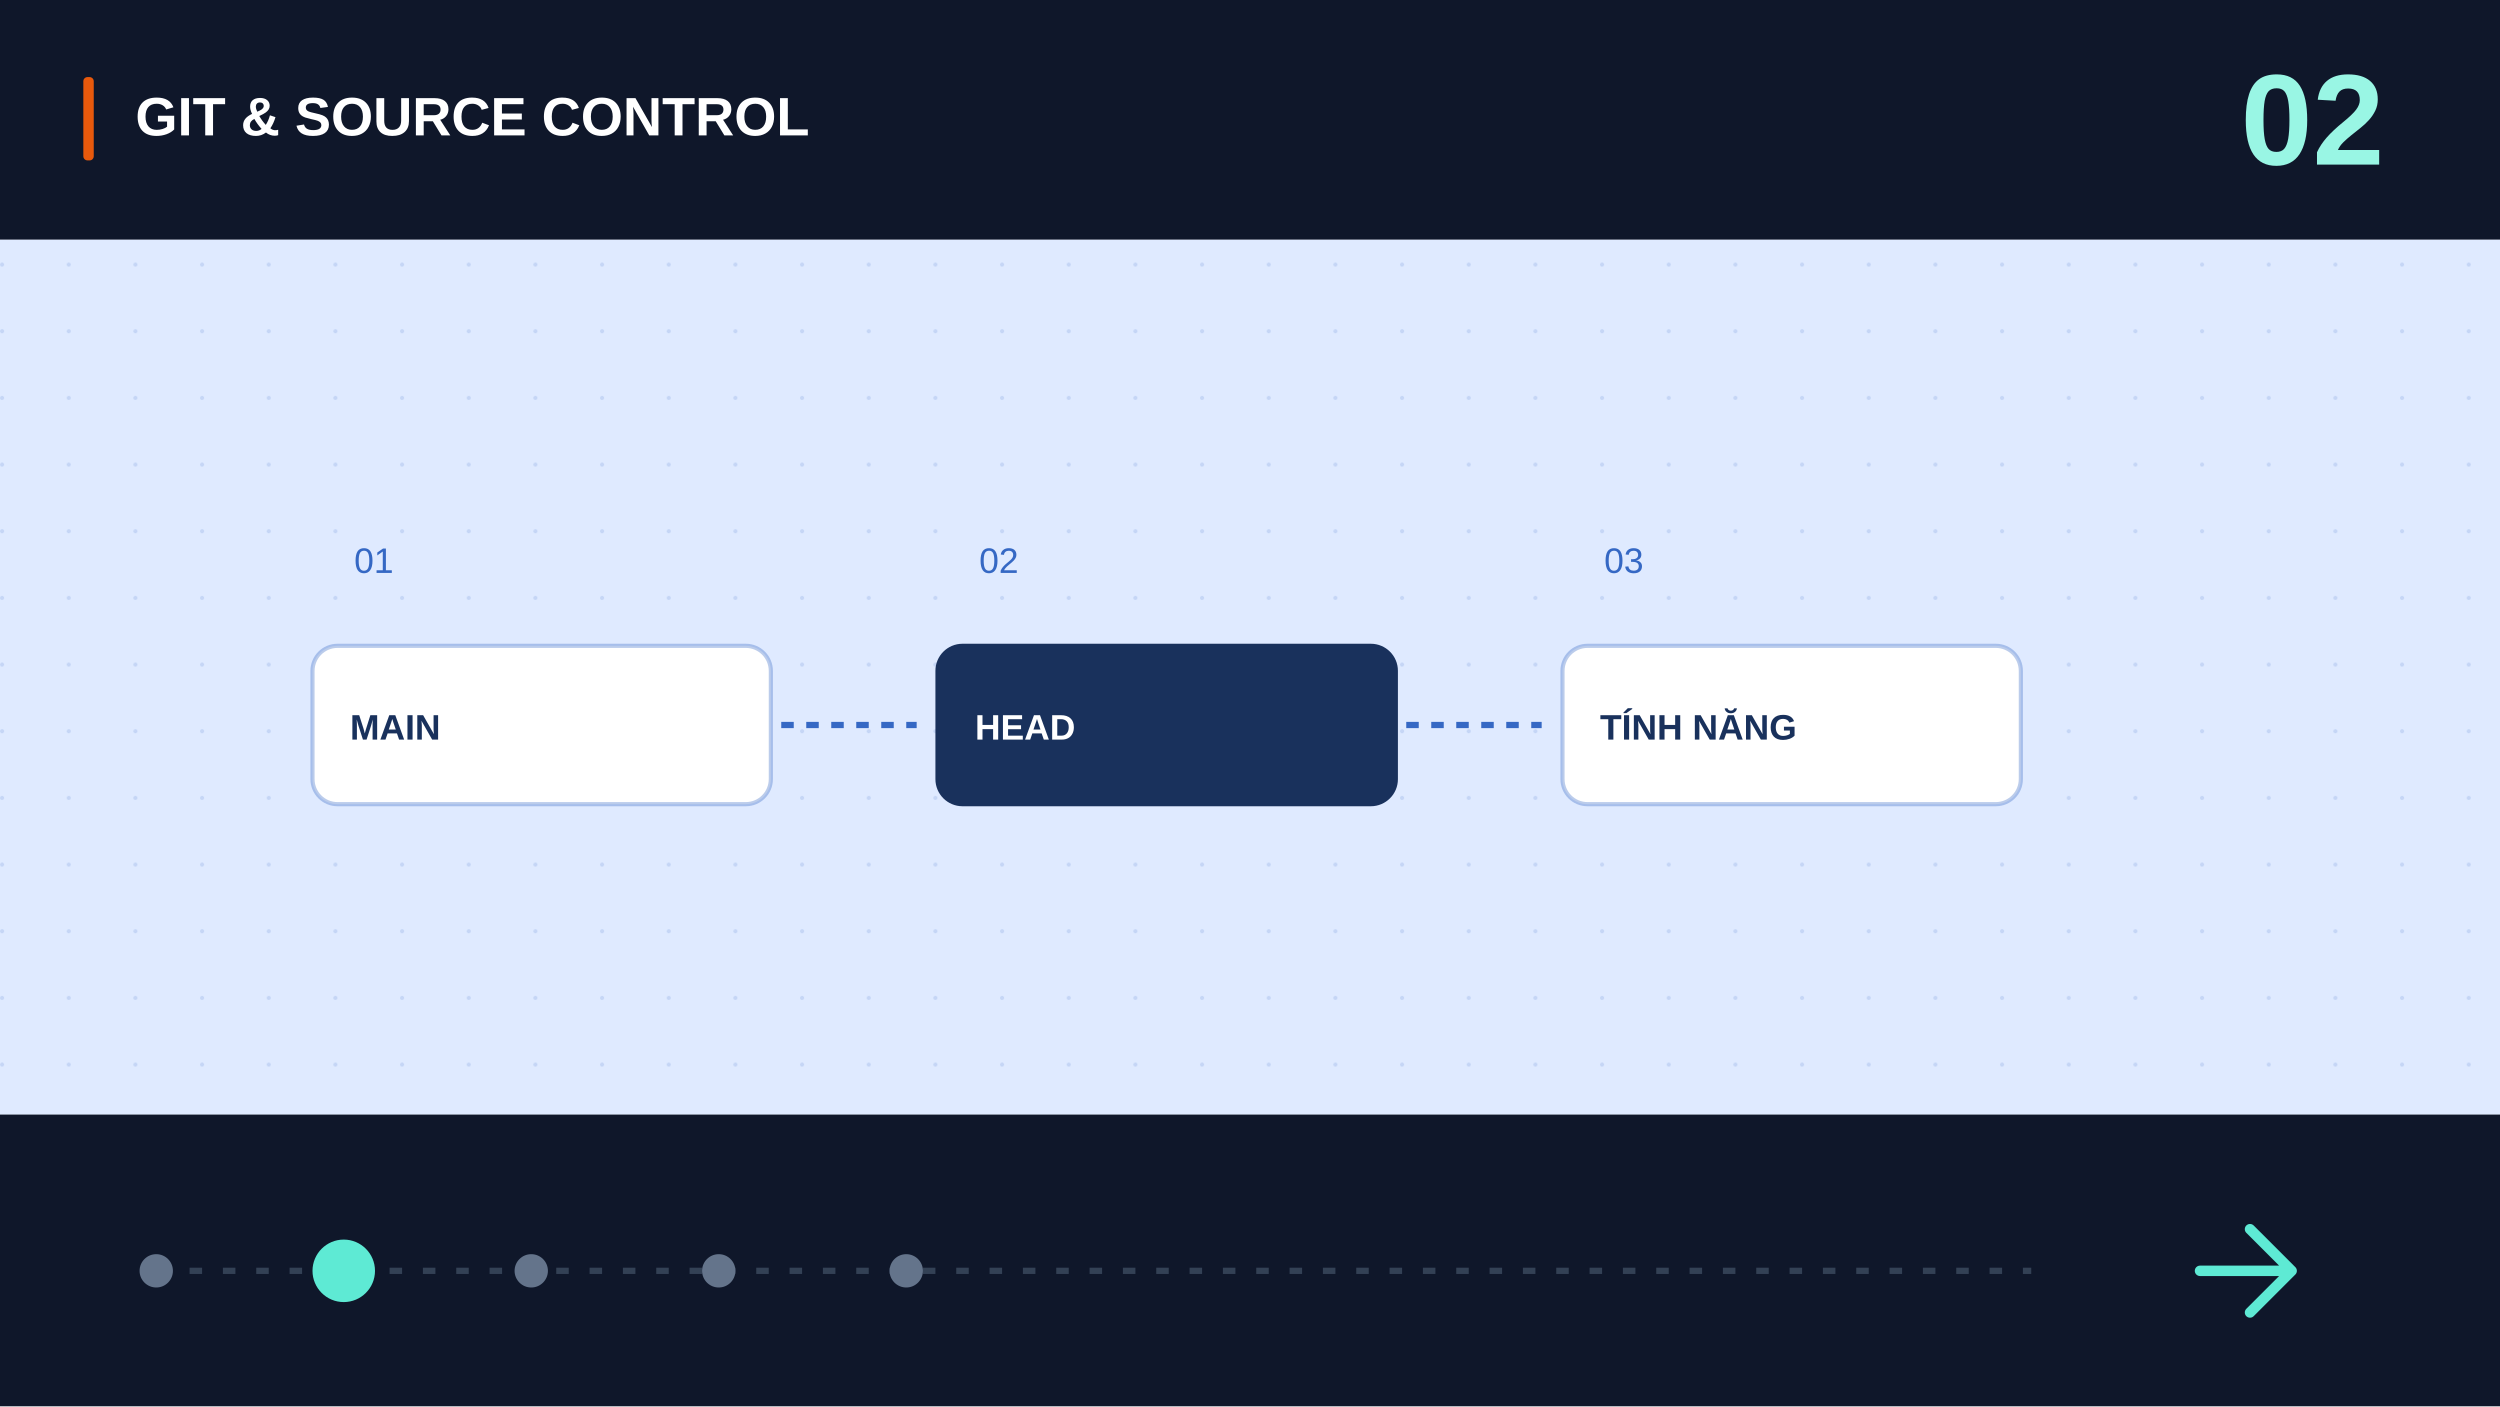
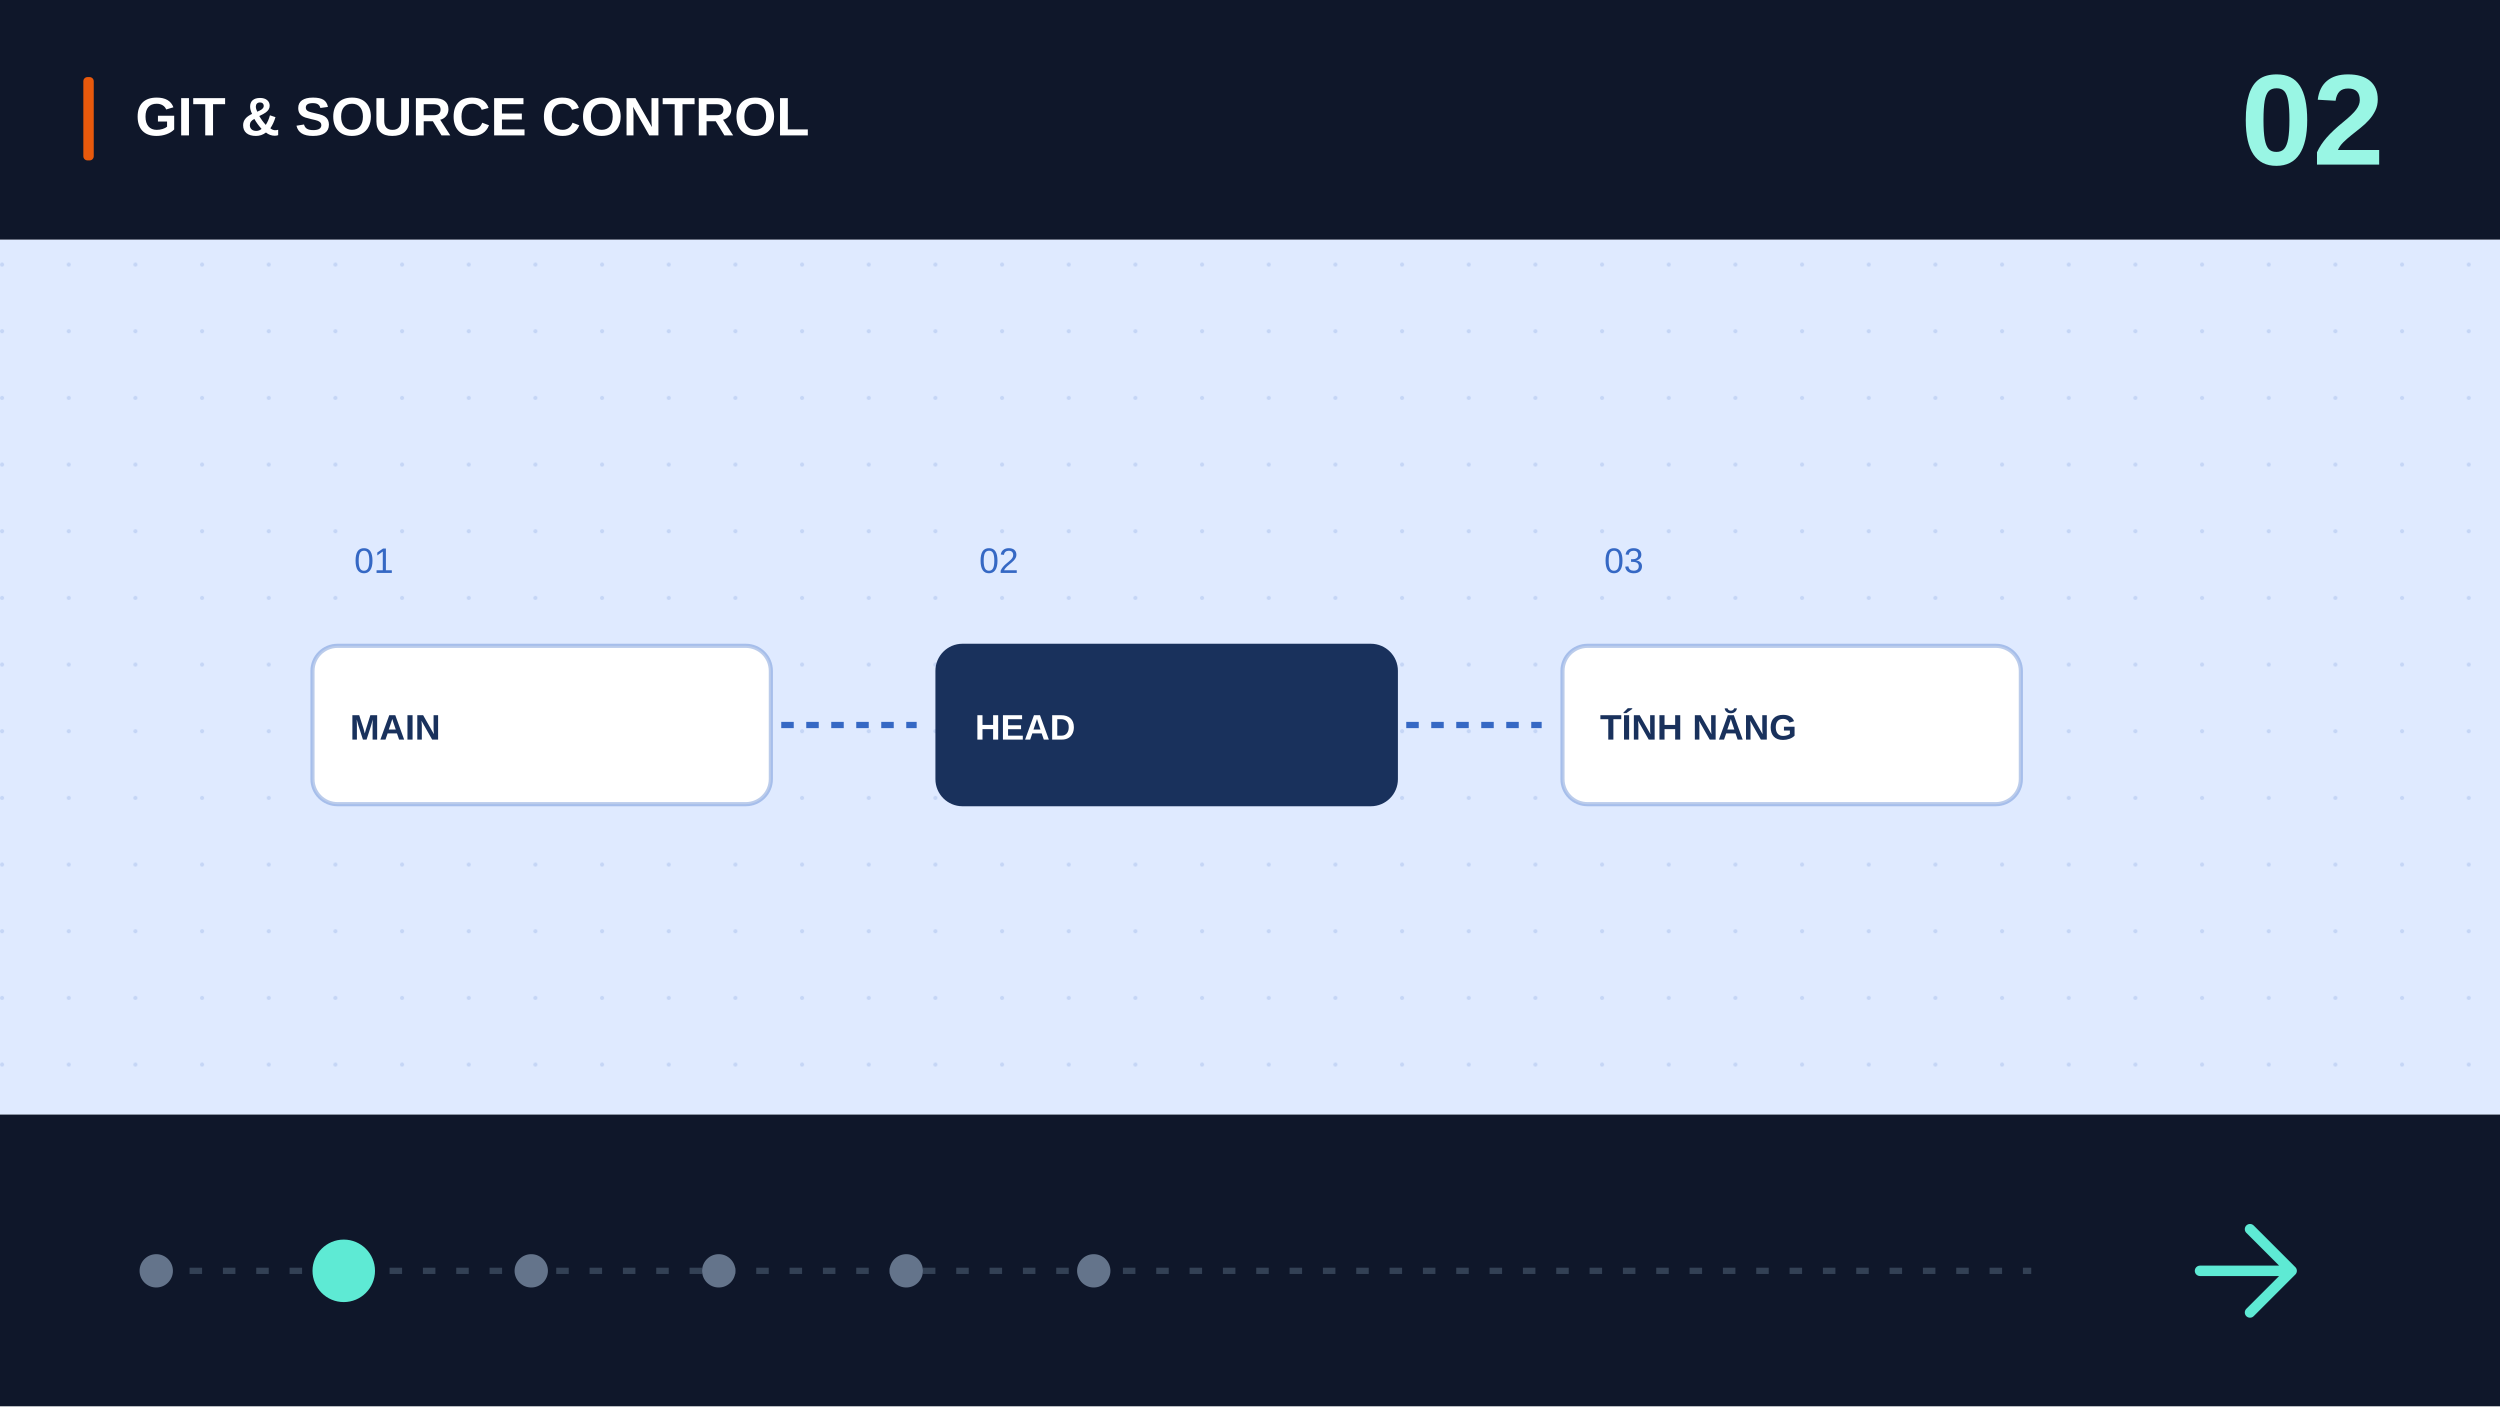
<svg xmlns="http://www.w3.org/2000/svg" width="1200" height="675" viewBox="0 0 1200 675">
  <rect width="1200" height="675" fill="#edf2f7" />
  <svg x="0" y="115" width="1200" height="420" viewBox="0 85 1200 420">
    <defs>
      <pattern id="grid" width="32" height="32" patternUnits="userSpaceOnUse">
        <circle cx="1" cy="1" r="1" fill="#3568c4" opacity=".15" />
      </pattern>
    </defs>
    <rect x="0" y="0" width="1200" height="675" rx="0" fill="#dfeaff" stroke="none" stroke-width="2" />
    <rect width="1200" height="675" fill="url(#grid)" />
    <text x="54" y="51" font-family="Arial, sans-serif" font-size="14" font-weight="600" fill="#19315c">ANTBLOG / ENGINEERING NOTES</text>
    <text x="1080" y="51" font-family="Arial, sans-serif" font-size="16" font-weight="500" fill="#19315c">657</text>
    <path d="M54 73L1146 73" stroke="#3568c433" stroke-width="3" fill="none" />
    <rect x="150" y="280" width="220" height="76" rx="12" fill="#ffffff" stroke="#3568c455" stroke-width="2" />
    <text x="168" y="325" font-family="Arial, sans-serif" font-size="17" font-weight="600" fill="#19315c">MAIN</text>
    <path d="M375 318L440 318" stroke="#3568c4" stroke-width="3" fill="none" stroke-dasharray="6 6" />
    <rect x="450" y="280" width="220" height="76" rx="12" fill="#19315c" stroke="#19315c" stroke-width="2" />
    <text x="468" y="325" font-family="Arial, sans-serif" font-size="17" font-weight="600" fill="#ffffff">HEAD</text>
    <path d="M675 318L740 318" stroke="#3568c4" stroke-width="3" fill="none" stroke-dasharray="6 6" />
    <rect x="750" y="280" width="220" height="76" rx="12" fill="#ffffff" stroke="#3568c455" stroke-width="2" />
    <text x="768" y="325" font-family="Arial, sans-serif" font-size="17" font-weight="600" fill="#19315c">TÍNH NĂNG</text>
    <text x="170" y="245" font-family="Arial, sans-serif" font-size="17" font-weight="500" fill="#3568c4">01</text>
    <text x="470" y="245" font-family="Arial, sans-serif" font-size="17" font-weight="500" fill="#3568c4">02</text>
    <text x="770" y="245" font-family="Arial, sans-serif" font-size="17" font-weight="500" fill="#3568c4">03</text>
    <rect x="0" y="507" width="1200" height="168" rx="0" fill="#19315c" stroke="none" stroke-width="2" />
    <rect x="54" y="539" width="5" height="81" rx="0" fill="#3568c4" stroke="none" stroke-width="2" />
    <text x="78" y="578" font-family="Arial, sans-serif" font-size="60" font-weight="700" fill="#ffffff">NHÁNH · HEAD</text>
    <text x="80" y="620" font-family="Arial, sans-serif" font-size="20" font-weight="500" fill="#cbd5e1">Con trỏ di động trên đồ thị commit</text>
  </svg>
  <rect width="1200" height="115" fill="#0f172a" />
  <rect x="40" y="37" width="5" height="40" rx="2" fill="#E8590C" />
  <text x="65" y="65" font-family="Arial,sans-serif" font-size="26" font-weight="700" fill="white">GIT &amp; SOURCE CONTROL</text>
  <text x="1110" y="79" text-anchor="middle" font-family="Arial,sans-serif" font-size="62" font-weight="700" fill="#99f6e4">02</text>
  <rect y="535" width="1200" height="140" fill="#0f172a" />
  <path d="M75 610h900" stroke="#334155" stroke-width="3" stroke-dasharray="6 10" />
  <circle cx="75" cy="610" r="8" fill="#64748b" />
  <circle cx="165" cy="610" r="15" fill="#5eead4" />
  <circle cx="255" cy="610" r="8" fill="#64748b" />
  <circle cx="345" cy="610" r="8" fill="#64748b" />
  <circle cx="435" cy="610" r="8" fill="#64748b" />
+   <circle cx="525" cy="610" r="8" fill="#64748b" />
  <path d="m1080 590 20 20-20 20m-24-20h44" fill="none" stroke="#5eead4" stroke-width="5" stroke-linecap="round" stroke-linejoin="round" />
</svg>
